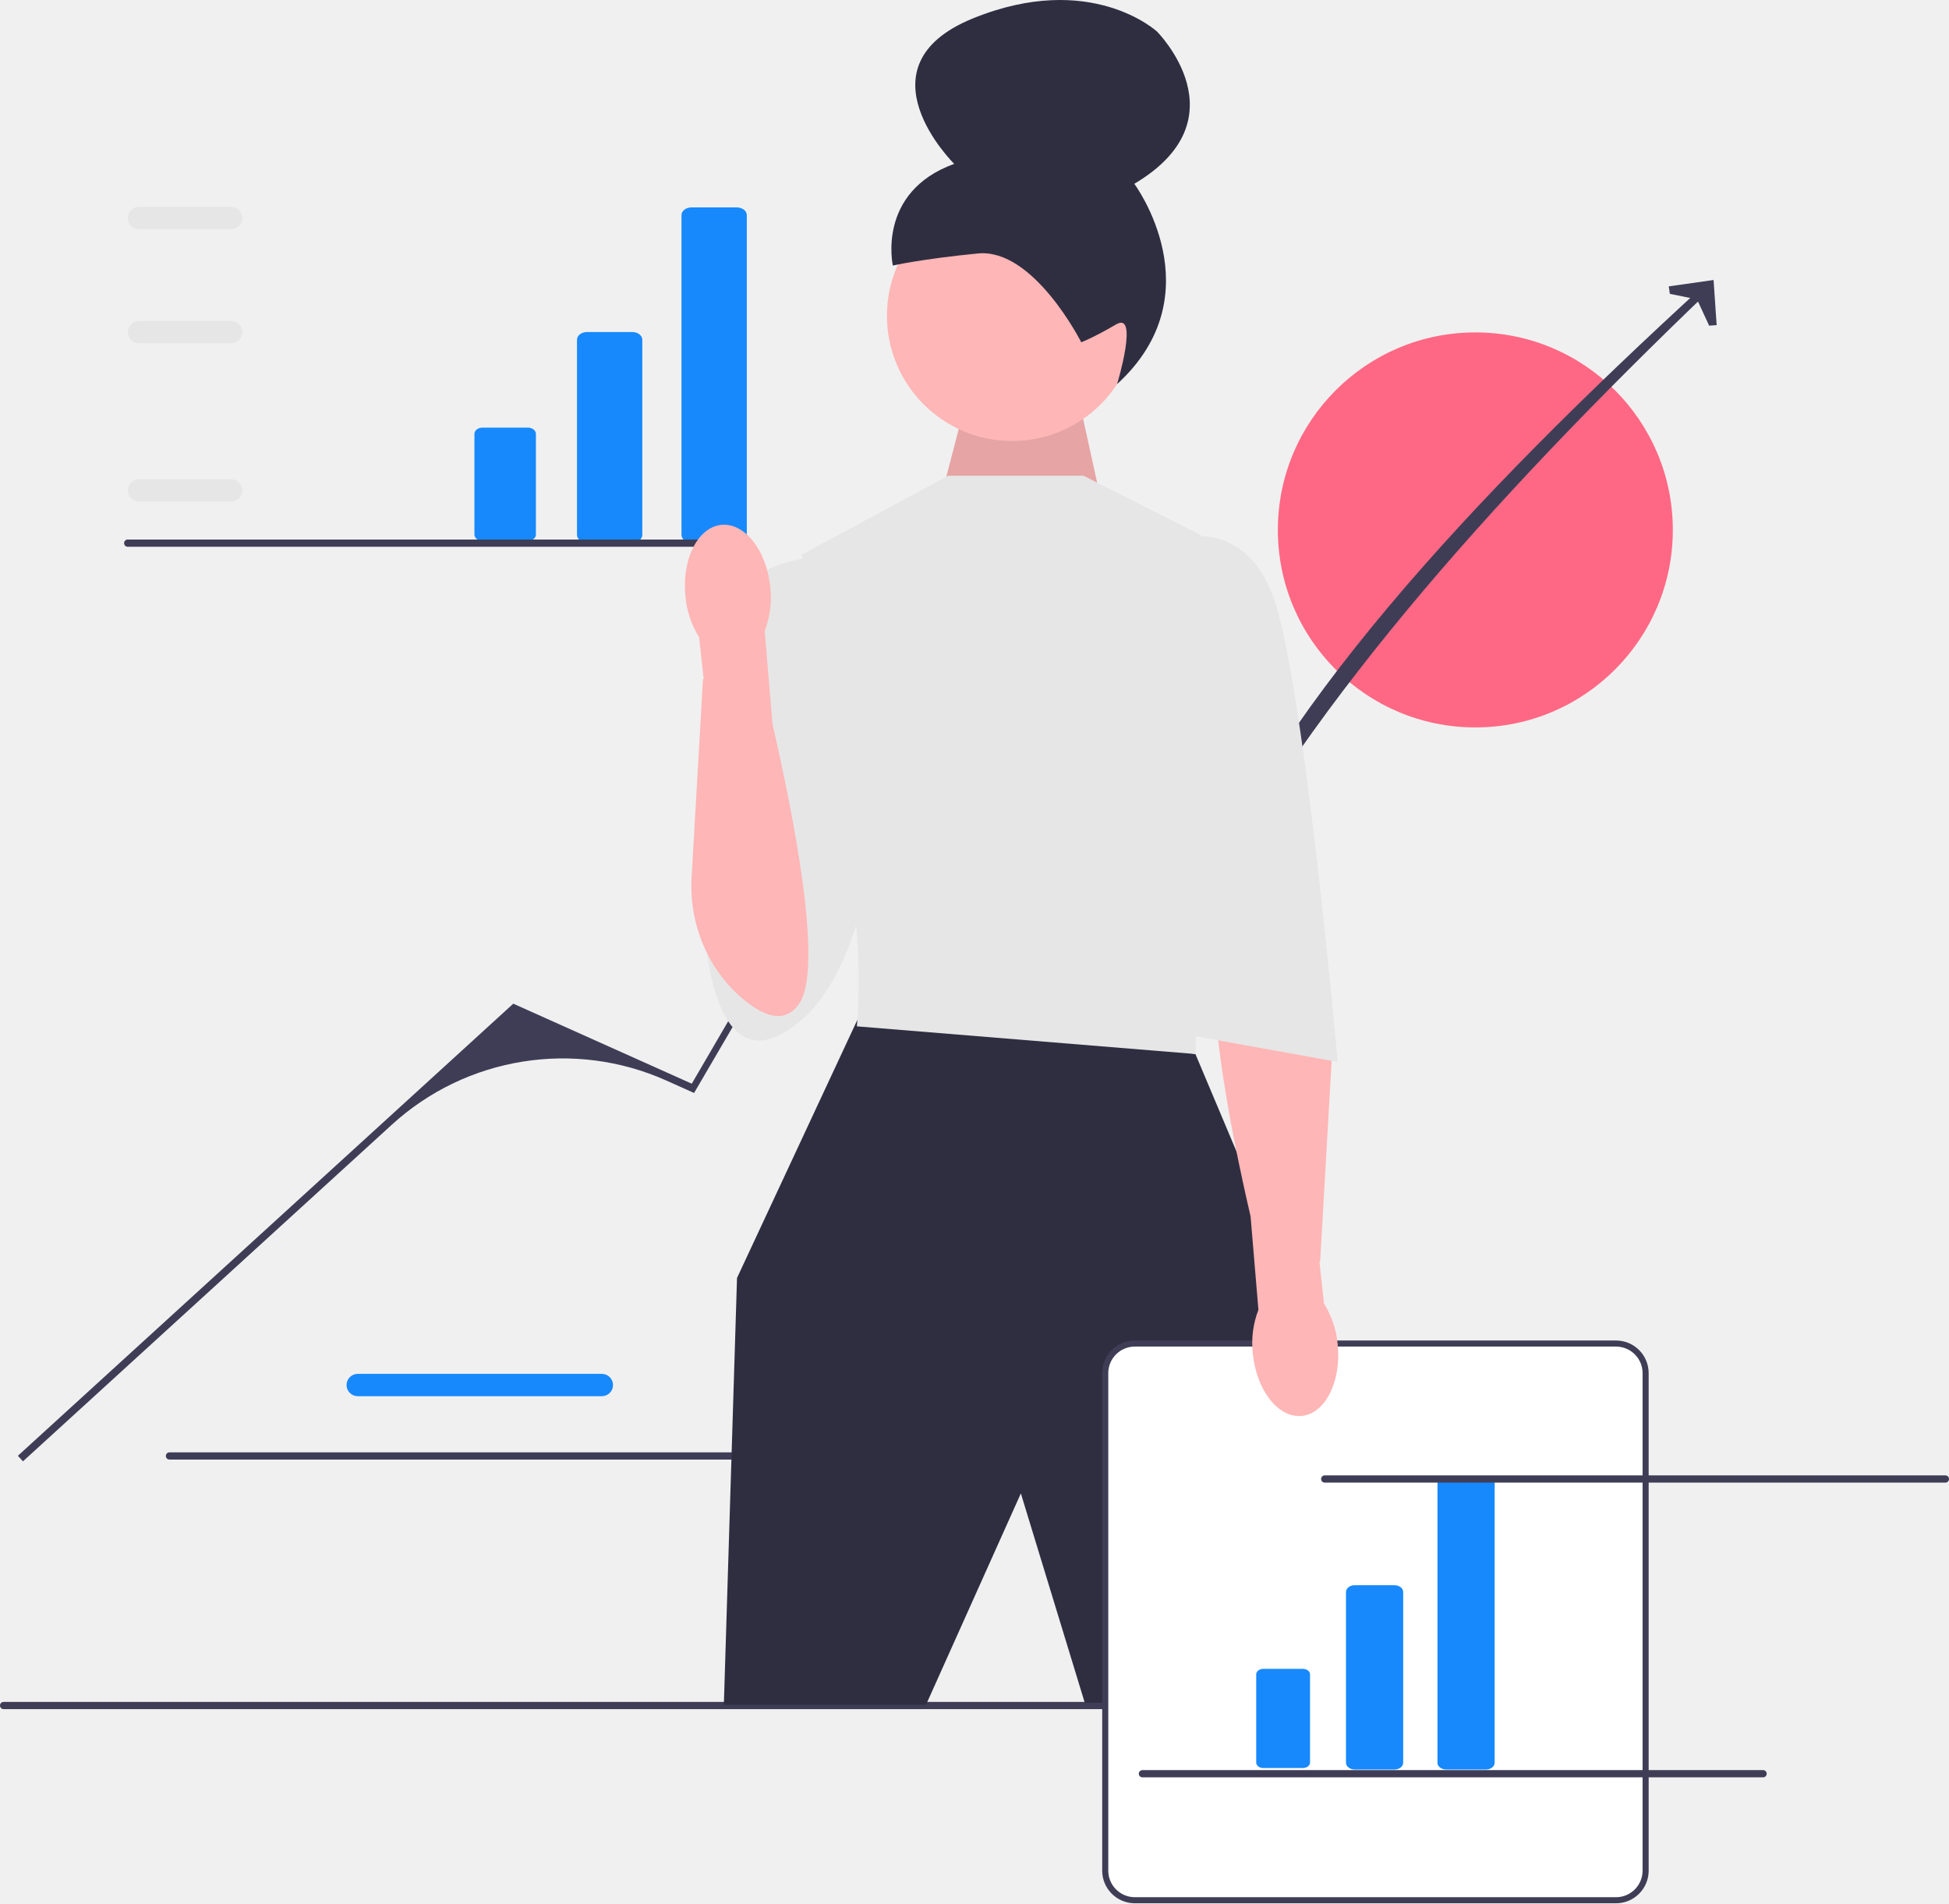
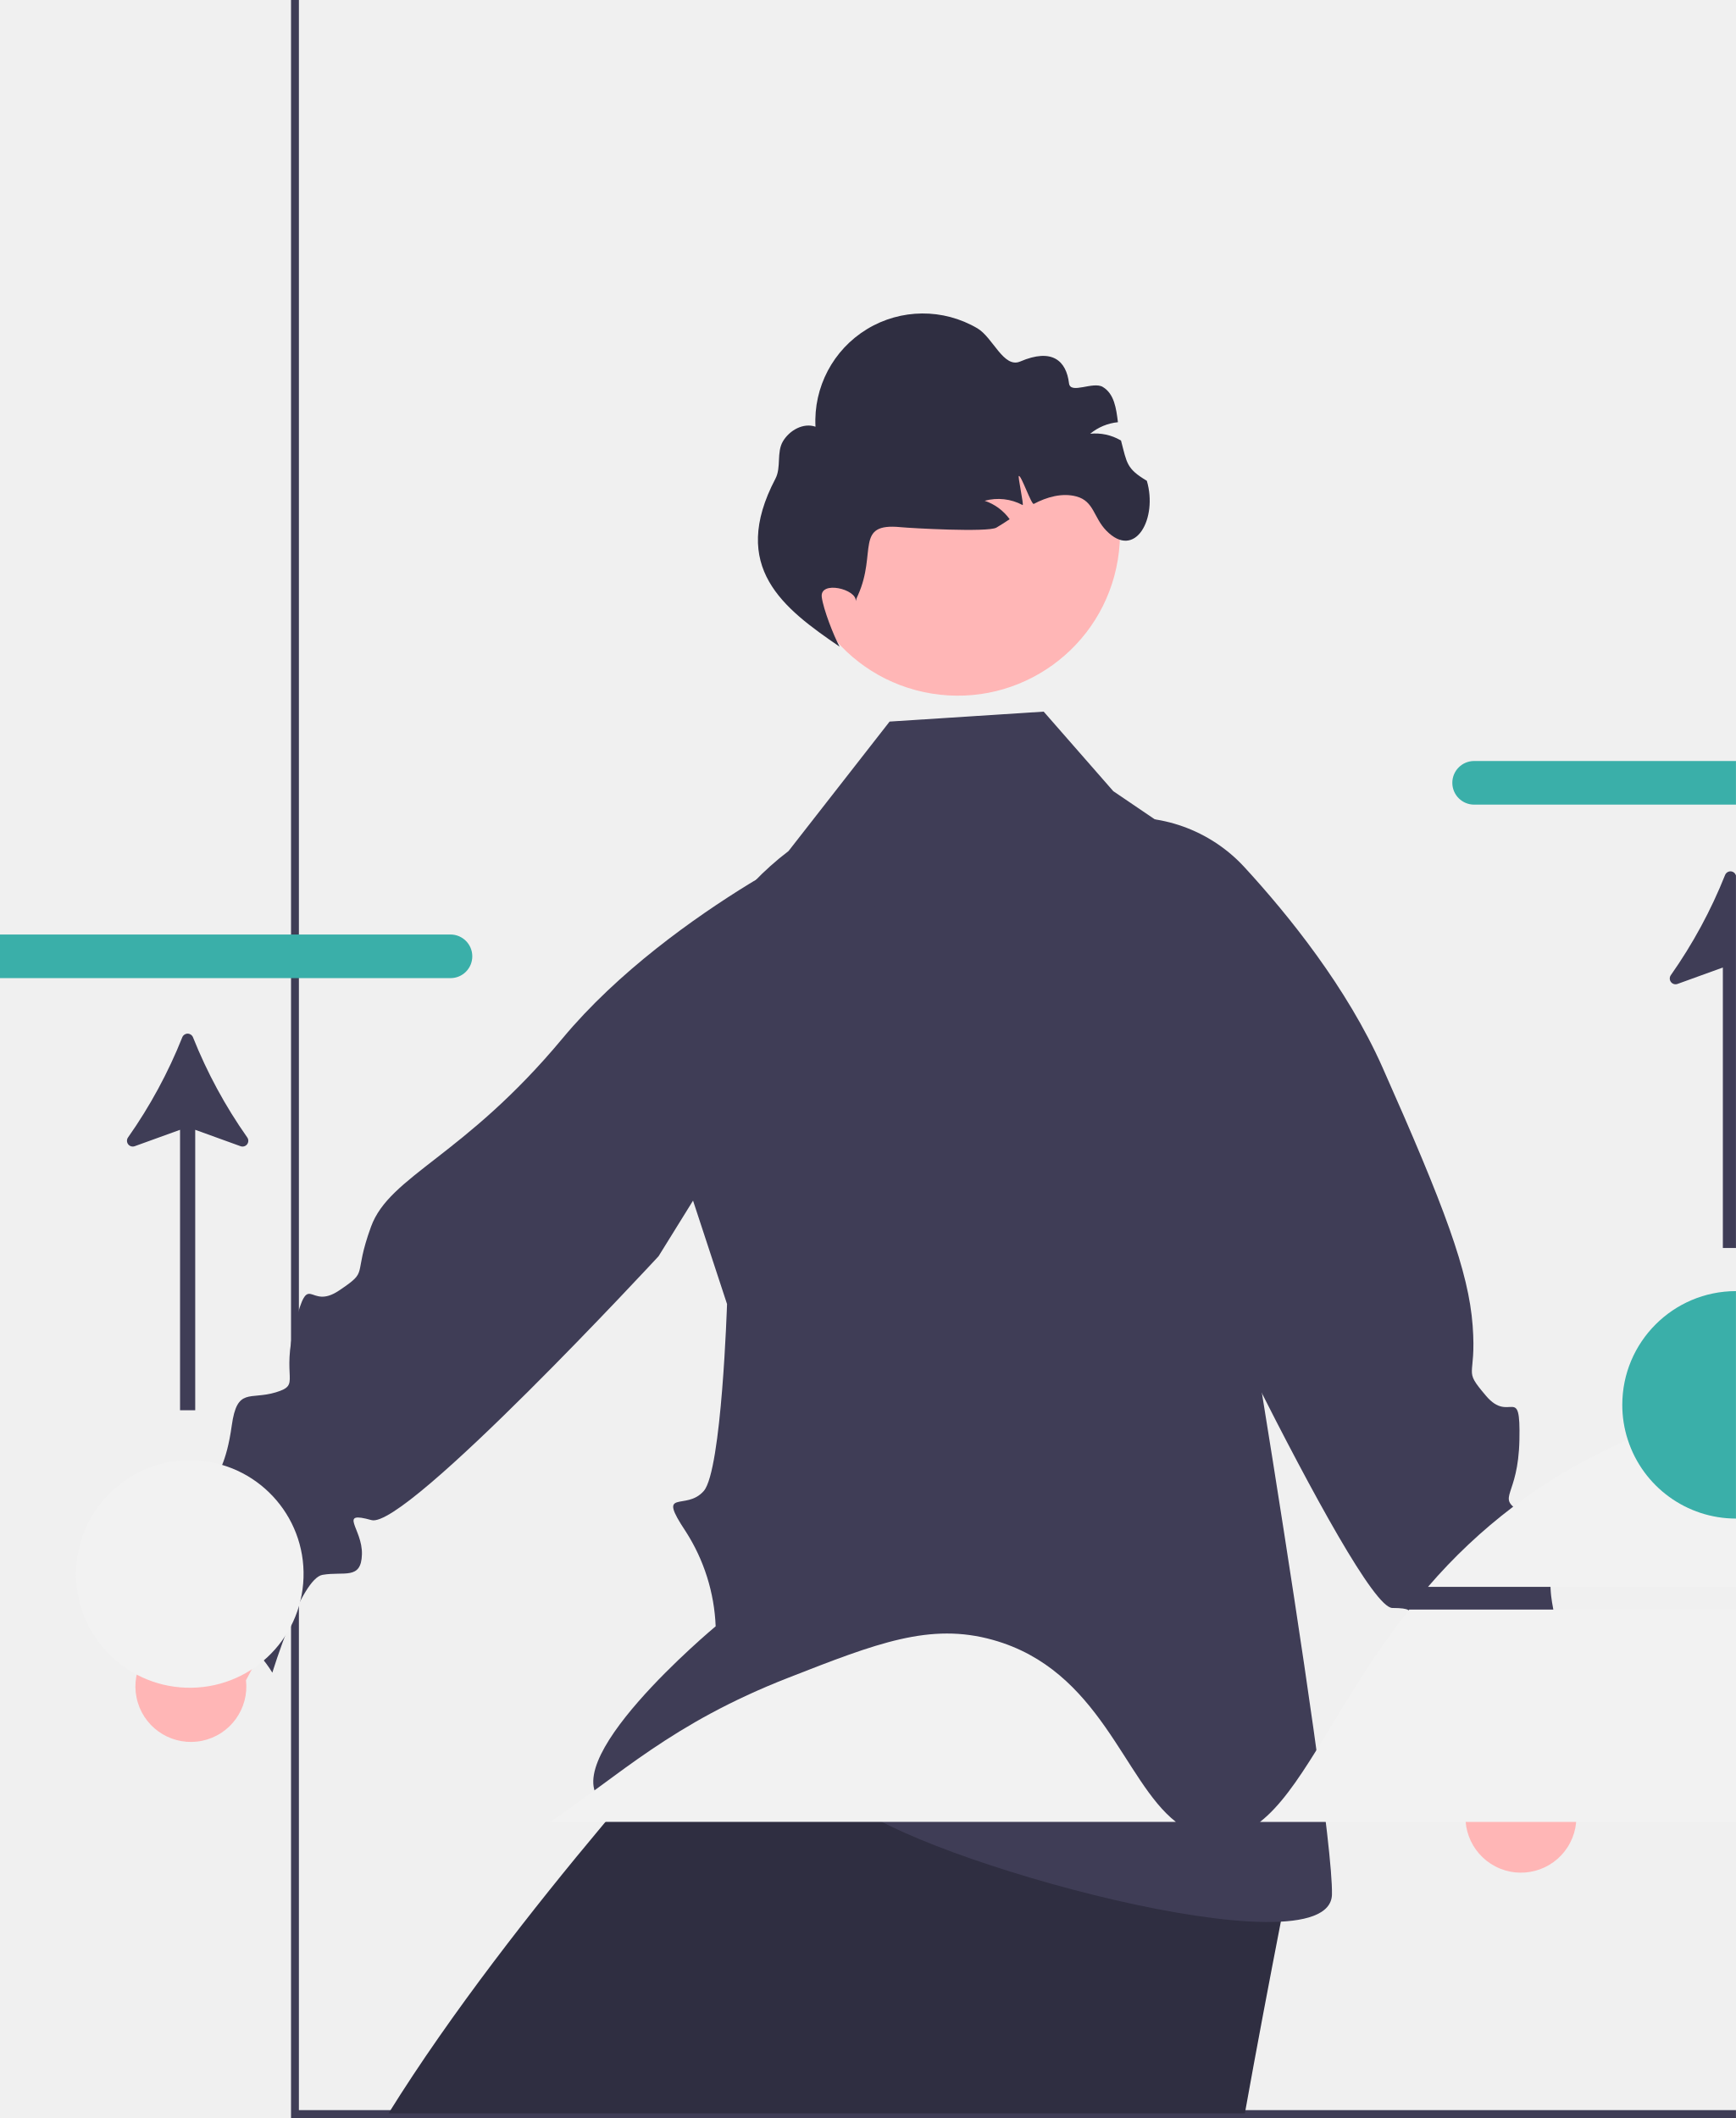
- <svg xmlns="http://www.w3.org/2000/svg" width="641.513" height="626.392" viewBox="0 0 641.513 626.392">
-   <g>
-     <path d="M198.101,459.506H117.744c-2.026,0-3.674-1.648-3.674-3.674s1.648-3.674,3.674-3.674h80.357c2.026,0,3.674,1.648,3.674,3.674s-1.648,3.674-3.674,3.674h-0Z" fill="#1789fc" />
-     <path d="M54.587,479.173c0,.66,.53,1.19,1.19,1.19h204.29c.66,0,1.19-.53,1.19-1.19,0-.66-.53-1.19-1.19-1.19H55.778c-.66,0-1.19,.53-1.19,1.19Z" fill="#3f3d56" />
-   </g>
-   <circle cx="485.607" cy="174.403" r="65" fill="#ff6884" />
-   <path d="M0,561.308c0,.66,.53,1.19,1.19,1.19H523.48c.66,0,1.19-.53,1.19-1.19,0-.66-.53-1.19-1.19-1.19H1.19c-.66,0-1.19,.53-1.19,1.19Z" fill="#3f3d56" />
-   <g>
-     <path d="M7.555,480.947l-1.671-1.831,163.064-148.796,58.749,26.336,63.44-108.794,52.122-25.124,48.293,80.487c26.073-67.499,91.46-138.118,169.81-209.766l1.927,1.561c-73.485,70.354-136.359,141.028-172.04,212.52l-44.669-74.667c-2.11-3.527-6.545-4.89-10.272-3.156l-0,0c-28.49,13.257-52.255,34.895-68.115,62.023l-39.739,67.971-9.071-4.066c-30.338-13.6-65.854-7.9-90.413,14.51L7.555,480.947Z" fill="#3f3d56" />
-     <polygon points="565.038 107.006 562.562 107.178 558.568 98.52 549.624 96.704 549.276 94.247 564.02 92.151 565.038 107.006" fill="#3f3d56" />
-   </g>
-   <polygon points="310.684 159.98 319.45 126.283 353.597 124.64 363.813 171.091 310.684 159.98" fill="#ffb6b6" />
-   <polygon points="310.684 159.98 319.45 126.283 353.597 124.64 363.813 171.091 310.684 159.98" isolation="isolate" opacity=".1" />
-   <circle cx="333.154" cy="103.924" r="41.216" fill="#ffb6b6" />
-   <path d="M355.894,112.649h-0s-15.657-31.023-34.003-29.231c-18.345,1.791-28.01,3.969-28.01,3.969,0,0-5.446-24.162,20.192-33.456,0,0-32.598-32.134,6.213-47.897,38.811-15.763,60.529,4.341,60.529,4.341,0,0,28.728,28.679-7.454,50.115,0,0,26.867,36.139-5.662,65.925,0,0,7.276-24.104-.316-19.659-7.591,4.445-11.489,5.893-11.489,5.893v0l-0-0Z" fill="#2f2e41" />
-   <polygon points="287.679 330.412 282.196 335.666 242.589 420.591 238.253 561.063 304.799 561.063 336.015 491.5 357.047 560.392 416.882 560.392 430.752 435.332 393.466 346.887 287.679 330.412" fill="#2f2e41" />
-   <path d="M356.614,156.556h-44.441l-48.34,26.013,11.272,50.292s-2.601,30.349,3.468,52.894c6.07,22.545,3.468,52.027,3.468,52.027l111.424,9.105,3.468-102.319-1.734-68.502-38.586-19.51h0v-0Z" fill="#e6e6e6" />
-   <path d="M271.203,183.003s-26.88,.867-31.216,18.209-7.804,106.655-7.804,106.655c0,0,2.601,52.996,31.65,27.799,29.048-25.197,26.447-101.503,26.447-101.503l-19.076-51.16v0Z" fill="#e6e6e6" />
-   <path d="M531.927,625.392h-158.409c-5.365,0-9.73-4.364-9.73-9.73v-163.758c0-5.365,4.365-9.73,9.73-9.73h158.409c5.365,0,9.73,4.364,9.73,9.73v163.758c0,5.365-4.364,9.73-9.73,9.73Z" fill="#fff" />
-   <path d="M531.927,626.392h-158.409c-5.916,0-10.729-4.813-10.729-10.729v-163.758c0-5.916,4.813-10.729,10.729-10.729h158.409c5.916,0,10.729,4.813,10.729,10.729v163.758c0,5.917-4.813,10.729-10.729,10.729Zm-158.409-183.217c-4.813,0-8.729,3.916-8.729,8.729v163.758c0,4.813,3.916,8.729,8.729,8.729h158.409c4.813,0,8.729-3.916,8.729-8.729v-163.758c0-4.813-3.916-8.729-8.729-8.729h-158.409Z" fill="#3f3d56" />
-   <g>
-     <path d="M458.974,582.371h-13.056c-1.59,0-2.883-.998-2.883-2.225v-56.211c0-1.227,1.293-2.225,2.883-2.225h13.056c1.59,0,2.883,.998,2.883,2.225v56.211c0,1.227-1.293,2.225-2.883,2.225Z" fill="#1789fc" />
-     <path d="M415.809,549.245c-1.284,0-2.329,.807-2.329,1.798v29.04c0,.991,1.045,1.798,2.329,1.798h13.056c1.284,0,2.329-.807,2.329-1.798v-29.04c0-.991-1.045-1.798-2.329-1.798h-13.056Z" fill="#1789fc" />
-     <path d="M489.082,582.371h-13.056c-1.59,0-2.883-.998-2.883-2.225v-92.12c0-1.227,1.293-2.225,2.883-2.225h13.056c1.59,0,2.883,.998,2.883,2.225v92.12c0,1.227-1.293,2.225-2.883,2.225Z" fill="#1789fc" />
-   </g>
-   <g>
-     <path d="M208.125,178.572h-14.914c-1.816,0-3.293-1.14-3.293-2.542V111.821c0-1.402,1.477-2.542,3.293-2.542h14.914c1.816,0,3.293,1.14,3.293,2.542v64.21c0,1.402-1.477,2.542-3.293,2.542v-0Z" fill="#1789fc" />
-     <path d="M158.819,140.733c-1.467,0-2.661,.921-2.661,2.054v33.172c0,1.132,1.194,2.054,2.661,2.054h14.914c1.467,0,2.661-.921,2.661-2.054v-33.172c0-1.132-1.194-2.054-2.661-2.054h-14.914Z" fill="#1789fc" />
-     <path d="M242.517,178.572h-14.914c-1.816,0-3.293-1.14-3.293-2.542V70.802c0-1.402,1.477-2.542,3.293-2.542h14.914c1.816,0,3.293,1.14,3.293,2.542v105.228c0,1.402-1.477,2.542-3.293,2.542v-0Z" fill="#1789fc" />
-   </g>
-   <path d="M428.438,466.001c7.725-.74,13.044-11.178,11.882-23.32-.398-4.857-1.953-9.547-4.535-13.68l-1.489-13.742,.228-.068,3.742-65.158c.87-15.15-5.127-30.037-16.681-39.875-6.873-5.852-14.206-8.815-18.921-1.421-7.824,12.269,2.31,62.847,8.965,91.602l2.58,30.728c-1.753,4.549-2.39,9.451-1.86,14.296,1.16,12.138,8.363,21.378,16.088,20.639Z" fill="#ffb6b6" />
-   <path d="M385.662,177.8s22.545-8.671,32.95,17.342,21.678,154.346,21.678,154.346l-52.894-9.538-1.734-162.15v-0Z" fill="#e6e6e6" />
-   <g>
-     <path d="M76.092,165.076h-30.357c-2.026,0-3.674-1.648-3.674-3.674s1.648-3.674,3.674-3.674h30.357c2.026,0,3.674,1.648,3.674,3.674s-1.648,3.674-3.674,3.674Z" fill="#e6e6e6" />
-     <path d="M76.092,112.997h-30.357c-2.026,0-3.674-1.648-3.674-3.674s1.648-3.674,3.674-3.674h30.357c2.026,0,3.674,1.648,3.674,3.674s-1.648,3.674-3.674,3.674Z" fill="#e6e6e6" />
-     <path d="M76.092,75.44h-30.357c-2.026,0-3.674-1.648-3.674-3.674s1.648-3.674,3.674-3.674h30.357c2.026,0,3.674,1.648,3.674,3.674s-1.648,3.674-3.674,3.674Z" fill="#e6e6e6" />
-     <path d="M40.843,178.754c0,.66,.53,1.19,1.19,1.19H246.323c.66,0,1.19-.53,1.19-1.19,0-.66-.53-1.19-1.19-1.19H42.033c-.66,0-1.19,.53-1.19,1.19Z" fill="#3f3d56" />
-   </g>
-   <path d="M434.843,486.754c0,.66,.53,1.19,1.19,1.19h204.29c.66,0,1.19-.53,1.19-1.19,0-.66-.53-1.19-1.19-1.19h-204.29c-.66,0-1.19,.53-1.19,1.19Z" fill="#3f3d56" />
-   <path d="M374.843,583.754c0,.66,.53,1.19,1.19,1.19h204.29c.66,0,1.19-.53,1.19-1.19,0-.66-.53-1.19-1.19-1.19h-204.29c-.66,0-1.19,.53-1.19,1.19Z" fill="#3f3d56" />
-   <path d="M237.467,172.738c-7.725,.74-13.044,11.178-11.882,23.32,.398,4.857,1.953,9.547,4.535,13.68l1.489,13.742-.228,.068-3.742,65.158c-.87,15.15,5.127,30.037,16.681,39.875,6.873,5.852,14.206,8.815,18.921,1.421,7.824-12.269-2.31-62.847-8.965-91.602l-2.58-30.728c1.753-4.549,2.39-9.451,1.86-14.296-1.16-12.138-8.363-21.378-16.088-20.639h-0v0Z" fill="#ffb6b6" />
+ <svg xmlns="http://www.w3.org/2000/svg" data-name="Layer 1" width="441.22" height="538.35" viewBox="0 0 441.22 538.35">
+   <polygon points="441.22 536.35 441.22 538.35 73.97 538.35 73.97 0 75.97 0 75.97 536.35 441.22 536.35" fill="#3f3d56" />
+   <path d="M707.447,656.16s-1.151,5.868-2.864,14.755c-2.429,12.494-5.952,30.969-8.914,47.535H478.014c15.92-25.635,37.216-52.687,54.161-72.917l1.264-1.516c.548-.646,1.081-1.277,1.614-1.909,6.711-7.932,12.579-14.642,16.959-19.584,0-.014.014-.014.028-.014,5.124-5.77,8.227-9.097,8.227-9.097l5.447,1.586,12.579,3.65,92.571,26.884Z" transform="translate(-379.2667 -181.277)" fill="#2f2e41" />
+   <path d="M717.804,662.806c-.42,20.41-106.11-8.85-122.02-23.37-15.91-14.53-47.01,10.1-62.41.63-15.4-9.48,27.79-45.42,27.79-45.42a48.126,48.126,0,0,0-7.58-24.06c-7.58-11.37,0-5.05,4.57-10.35,4.56-5.3,5.9-47.5,5.9-47.5l-10.35-31.49a75.489,75.489,0,0,1,25.98-83.65l25.69-32.91,39.16-2.53,17.69,20.22,35.37,24-6.18,76.64s1.91,11.38,4.71,28.45c1.91,11.66,4.24,25.99,6.65,41.16C710.024,598.296,718.034,651.576,717.804,662.806Z" transform="translate(-379.2667 -181.277)" fill="#3f3d56" />
+   <path d="M752.785,637.836,743.725,596.718l22.767-8.453,8.032,43.814a14.095,14.095,0,1,1-21.739,5.758Z" transform="translate(-379.2667 -181.277)" fill="#ffb6b6" />
+   <path d="M660.603,389.574l.675-.097a39.04,39.04,0,0,1,34.298,12.235c11.205,12.184,26.068,30.609,35.044,50.808,15.853,35.673,21.922,51.909,22.947,65.738s-2.689,10.628,3.406,17.824,8.784-3.432,8.477,11.191-5.89,14.341-.051,18.08,9.834,1.357,8.477,11.191.231,12.497.487,15.955,8.17,25.814,8.17,25.814-25.276,6.044-35.673,15.853c0,0-.461-24.995-5.506-27.402s-9.834-1.357-8.221-7.734,9.065-9.015.025-9.04-63.359-116.668-63.359-116.668Z" transform="translate(-379.2667 -181.277)" fill="#3f3d56" />
+   <circle cx="622.7" cy="316.877" r="41.224" transform="translate(-169.0979 699.5009) rotate(-80.78252)" fill="#ffb6b6" />
+   <path d="M670.75,303.482c2.825,9.456-2.891,20.271-10.306,12.663-3.247-3.332-3.106-7.481-7.593-8.681-3.623-.973-7.523.139-10.828,1.893-.59.309-3.232-7.416-3.79-7.081-.368-.246,1.336,7.584.943,7.371a13.099,13.099,0,0,0-9.641-1.084,12.852,12.852,0,0,1,6.351,4.681c-1.106.741-2.227,1.484-3.373,2.143-2.154,1.243-21.802.137-24.28-.111-11.888-1.187-5.995,6.388-10.9,17.282q-.184.409-.372.828l-.189.698c.311-3.07-9.19-5.359-8.639-1.036.391,3.069,3.047,9.89,4.534,12.6-14.253-9.739-28.133-20.17-16.308-42.71,1.517-2.892.232-6.677,1.908-9.497,1.678-2.805,5.175-4.774,8.269-3.704a27.332,27.332,0,0,1,41.147-25.011c3.956,2.322,6.656,10.25,10.885,8.437,8.14-3.489,11.712-.169,12.404,5.535.352,2.899,6.091-.571,8.597.939,2.903,1.753,3.4,5.423,3.836,8.955a13.083,13.083,0,0,0-7.049,2.934,12.802,12.802,0,0,1,7.707,1.653.796.796,0,0,1,.126.072C665.724,299.086,665.567,300.38,670.75,303.482Z" transform="translate(-379.2667 -181.277)" fill="#2f2e41" />
+   <path d="M820.487,374.707v11.09h-66.52a5.545,5.545,0,1,1-.05-11.09Z" transform="translate(-379.2667 -181.277)" fill="#3aafa9" />
+   <path d="M442.097,470.373a124.034,124.034,0,0,1-13.783-25.449,1.46,1.46,0,0,0-2.712 0,123.92,123.92,0,0,1-13.78,25.448,1.468,1.468,0,0,0,1.692,2.243l11.515-4.166v71.284h3.855V468.45l11.52,4.167a1.468,1.468,0,0,0,1.692-2.243Z" transform="translate(-379.2667 -181.277)" fill="#3f3d56" />
+   <path d="M820.487,403.797v94.69h-3.33v-71.29l-11.51,4.17a1.468,1.468,0,0,1-1.7-2.24,123.999,123.999,0,0,0,13.78-25.45,1.499,1.499,0,0,1,.82-.82,1.449,1.449,0,0,1,1.89.82C820.457,403.717,820.467,403.757,820.487,403.797Z" transform="translate(-379.2667 -181.277)" fill="#3f3d56" />
+   <path d="M678.135,644.364c-13.336-10.42-19.117-38.594-46.51-46.258-15.977-4.47-29.451.8-52.041,9.637-29.769,11.645-42.887,24.854-60.506,36.621Z" transform="translate(-379.2667 -181.277)" fill="#f2f2f2" />
+   <path d="M820.487,590.397v53.97h-120.97c4.96-3.85,9.42-10.31,14.35-18.25,6.33-10.2,13.45-22.84,23.43-35.52.05-.07.11-.13.16-.2Z" transform="translate(-379.2667 -181.277)" fill="#f2f2f2" />
+   <path d="M820.487,538.317v46.3h-78.27a139.979,139.979,0,0,1,21.64-20.37q3.195-2.445,6.54-4.69a141.765,141.765,0,0,1,22.61-12.29A158.056,158.056,0,0,1,820.487,538.317Z" transform="translate(-379.2667 -181.277)" fill="#f2f2f2" />
+   <path d="M820.487,509.447V567.267a28.906,28.906,0,0,1-27.48-20,28.559,28.559,0,0,1-1.41-8.91A28.914,28.914,0,0,1,820.487,509.447Z" transform="translate(-379.2667 -181.277)" fill="#3aafa9" />
+   <path d="M499.307,424.337a5.54,5.54,0,0,1-5.52,5.56h-114.52v-11.09h114.48A5.548,5.548,0,0,1,499.307,424.337Z" transform="translate(-379.2667 -181.277)" fill="#3aafa9" />
+   <path d="M441.787,608.357l19.906-37.102L442.085,556.927l-19.65,39.975a14.095,14.095,0,1,0,19.352,11.455Z" transform="translate(-379.2667 -181.277)" fill="#ffb6b6" />
+   <path d="M606.719,403.718l-.623-.277a39.04,39.04,0,0,0-36.333,2.442c-14.098,8.676-33.413,22.362-47.546,39.356-24.961,30.014-43.9,34.81-48.648,47.838s-.304,10.958-8.127,16.225-7.519-5.692-11.202,8.463,1.766,15.403-4.87,17.412-9.832-1.37-11.202,8.463-3.622,11.963-4.809,15.22-14.885,22.617-14.885,22.617,22.678,12.693,30.014,24.961c0,0,7.244-23.926,12.754-24.87s9.832,1.37,10.015-5.205-6.271-11.141,2.435-8.706,72.956-67.07,72.956-67.07Z" transform="translate(-379.2667 -181.277)" fill="#3f3d56" />
+   <circle cx="427.513" cy="581.355" r="28.912" transform="translate(-547.0133 808.008) rotate(-88.09296)" fill="#f2f2f2" />
</svg>
